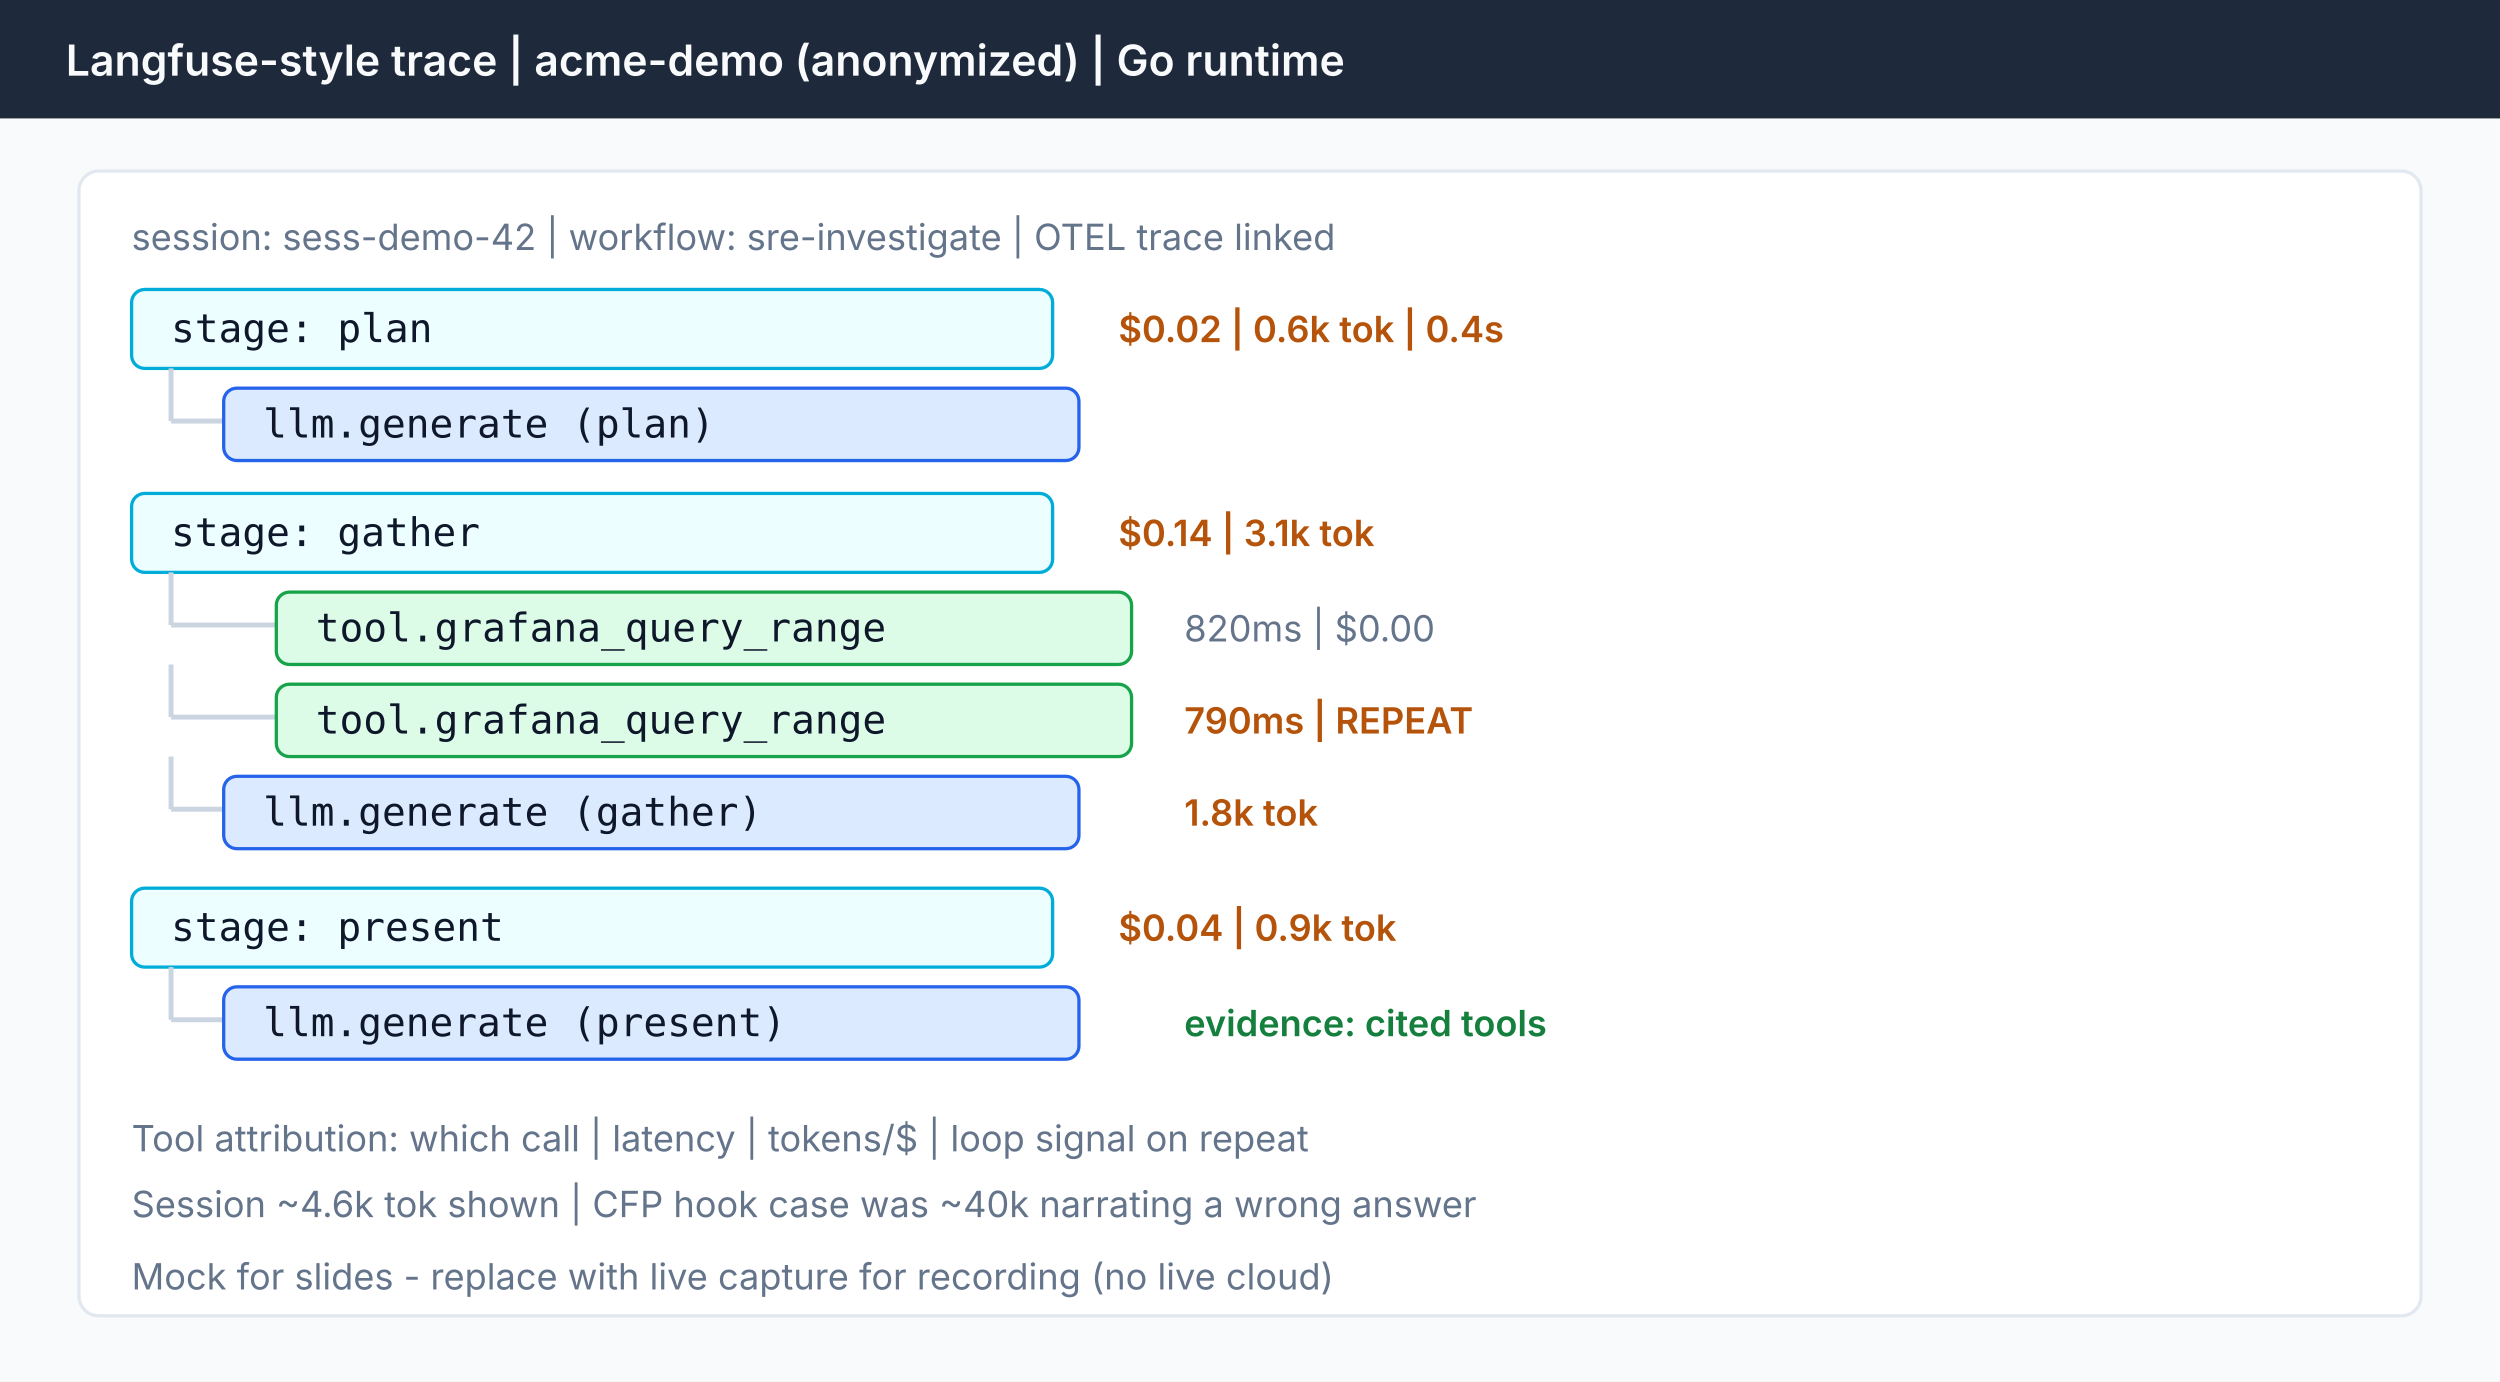
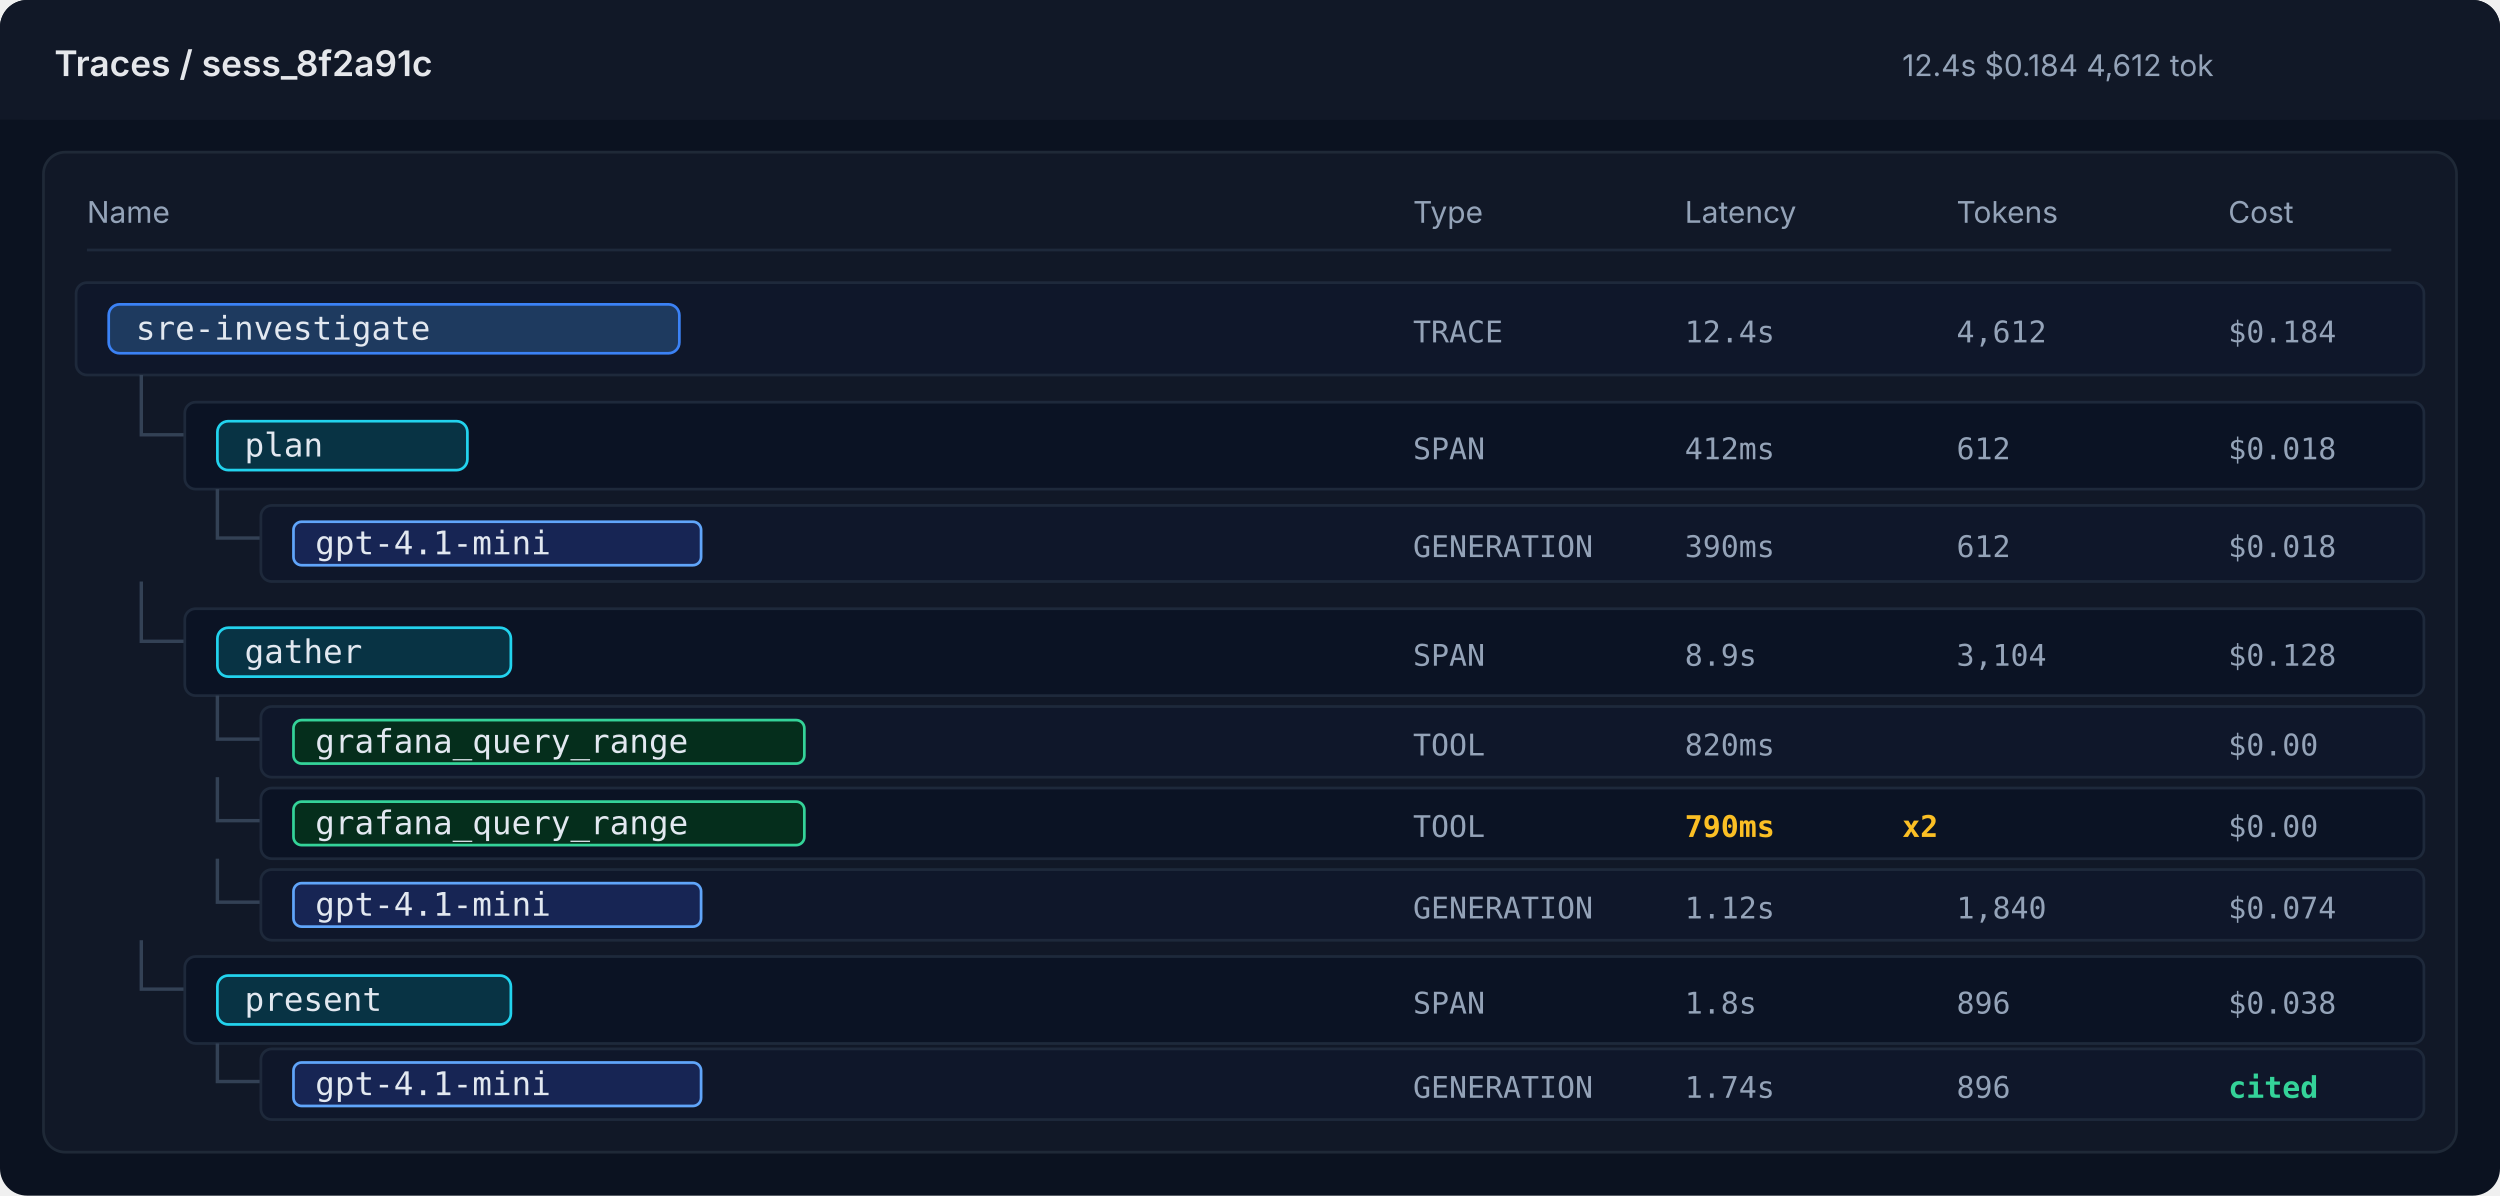
- <svg xmlns="http://www.w3.org/2000/svg" viewBox="0 0 760 420" role="img" aria-labelledby="title desc">
+ <svg xmlns="http://www.w3.org/2000/svg" viewBox="0 0 920 440" role="img" aria-labelledby="title desc">
  <defs>
    <style type="text/css">
-       .chrome { fill: #1e293b; }
-       .bg { fill: #f8fafc; }
-       .panel { fill: #ffffff; stroke: #e2e8f0; }
-       .tree { stroke: #cbd5e1; stroke-width: 1.5; fill: none; }
-       .span-llm { fill: #dbeafe; stroke: #2563eb; }
-       .span-tool { fill: #dcfce7; stroke: #16a34a; }
-       .span-stage { fill: #ecfeff; stroke: #00add8; }
-       .label { font: 500 12px ui-monospace, SFMono-Regular, Menlo, monospace; fill: #0f172a; }
-       .meta { font: 400 11px -apple-system, BlinkMacSystemFont, "Segoe UI", sans-serif; fill: #64748b; }
-       .header { font: 600 13px -apple-system, BlinkMacSystemFont, "Segoe UI", sans-serif; fill: #f8fafc; }
-       .cost { font: 600 11px -apple-system, BlinkMacSystemFont, "Segoe UI", sans-serif; fill: #b45309; }
-       .ok { font: 600 11px -apple-system, BlinkMacSystemFont, "Segoe UI", sans-serif; fill: #15803d; }
-       .warn { font: 600 11px -apple-system, BlinkMacSystemFont, "Segoe UI", sans-serif; fill: #b45309; }
+       .bg { fill: #0b1220; }
+       .top { fill: #111827; }
+       .panel { fill: #111827; stroke: #1f2937; }
+       .row { fill: #0f172a; stroke: #1e293b; }
+       .row-alt { fill: #0b1324; stroke: #1e293b; }
+       .pill-trace { fill: #1e3a5f; stroke: #3b82f6; }
+       .pill-gen { fill: #172554; stroke: #60a5fa; }
+       .pill-tool { fill: #052e1c; stroke: #34d399; }
+       .pill-span { fill: #083344; stroke: #22d3ee; }
+       /* tool rows use .pill-tool */
+       .h { font: 600 13px ui-sans-serif, system-ui, -apple-system, sans-serif; fill: #e5e7eb; }
+       .m { font: 400 11px ui-sans-serif, system-ui, -apple-system, sans-serif; fill: #94a3b8; }
+       .t { font: 500 12px ui-monospace, SFMono-Regular, Menlo, monospace; fill: #e2e8f0; }
+       .c { font: 500 11px ui-monospace, SFMono-Regular, Menlo, monospace; fill: #94a3b8; }
+       .ok { font: 600 11px ui-monospace, SFMono-Regular, Menlo, monospace; fill: #34d399; }
+       .warn { font: 600 11px ui-monospace, SFMono-Regular, Menlo, monospace; fill: #fbbf24; }
+       .tree { stroke: #334155; stroke-width: 1.25; fill: none; }
    </style>
  </defs>
-   <rect width="760" height="420" class="bg" />
-   <rect x="0" y="0" width="760" height="36" class="chrome" />
-   <text x="20" y="23" class="header">Langfuse-style trace | acme-demo (anonymized) | Go runtime</text>
-   <rect x="24" y="52" width="712" height="348" class="panel" rx="6" />
-   <text x="40" y="76" class="meta">session: sess-demo-42 | workflow: sre-investigate | OTEL trace linked</text>
-   <rect x="40" y="88" width="280" height="24" class="span-stage" rx="4" />
-   <text x="52" y="104" class="label">stage: plan</text>
-   <text x="340" y="104" class="cost">$0.02 | 0.6k tok | 0.4s</text>
-   <line x1="52" y1="112" x2="52" y2="128" class="tree" />
-   <line x1="52" y1="128" x2="68" y2="128" class="tree" />
-   <rect x="68" y="118" width="260" height="22" class="span-llm" rx="4" />
-   <text x="80" y="133" class="label">llm.generate (plan)</text>
-   <rect x="40" y="150" width="280" height="24" class="span-stage" rx="4" />
-   <text x="52" y="166" class="label">stage: gather</text>
-   <text x="340" y="166" class="cost">$0.14 | 3.1k tok</text>
-   <line x1="52" y1="174" x2="52" y2="190" class="tree" />
-   <line x1="52" y1="190" x2="84" y2="190" class="tree" />
-   <rect x="84" y="180" width="260" height="22" class="span-tool" rx="4" />
-   <text x="96" y="195" class="label">tool.grafana_query_range</text>
-   <text x="360" y="195" class="meta">820ms | $0.00</text>
-   <line x1="52" y1="202" x2="52" y2="218" class="tree" />
-   <line x1="52" y1="218" x2="84" y2="218" class="tree" />
-   <rect x="84" y="208" width="260" height="22" class="span-tool" rx="4" />
-   <text x="96" y="223" class="label">tool.grafana_query_range</text>
-   <text x="360" y="223" class="warn">790ms | REPEAT</text>
-   <line x1="52" y1="230" x2="52" y2="246" class="tree" />
-   <line x1="52" y1="246" x2="68" y2="246" class="tree" />
-   <rect x="68" y="236" width="260" height="22" class="span-llm" rx="4" />
-   <text x="80" y="251" class="label">llm.generate (gather)</text>
-   <text x="360" y="251" class="cost">1.8k tok</text>
-   <rect x="40" y="270" width="280" height="24" class="span-stage" rx="4" />
-   <text x="52" y="286" class="label">stage: present</text>
-   <text x="340" y="286" class="cost">$0.04 | 0.9k tok</text>
-   <line x1="52" y1="294" x2="52" y2="310" class="tree" />
-   <line x1="52" y1="310" x2="68" y2="310" class="tree" />
-   <rect x="68" y="300" width="260" height="22" class="span-llm" rx="4" />
-   <text x="80" y="315" class="label">llm.generate (present)</text>
-   <text x="360" y="315" class="ok">evidence: cited tools</text>
-   <text x="40" y="350" class="meta">Tool attribution: which call | latency | tokens/$ | loop signal on repeat</text>
-   <text x="40" y="370" class="meta">Session ~4.6k tok shown | CFP hook case was ~40k narrating a wrong answer</text>
-   <text x="40" y="392" class="meta">Mock for slides - replace with live capture for recording (no live cloud)</text>
+   <rect width="920" height="440" class="bg" rx="10" />
+   <rect x="0" y="0" width="920" height="44" class="top" rx="10" />
+   <rect x="0" y="22" width="920" height="22" class="top" />
+   <text x="20" y="28" class="h">Traces / sess_8f2a91c</text>
+   <text x="700" y="28" class="m">12.4s  $0.184  4,612 tok</text>
+   <rect x="16" y="56" width="888" height="368" class="panel" rx="8" />
+   <text x="32" y="82" class="m">Name</text>
+   <text x="520" y="82" class="m">Type</text>
+   <text x="620" y="82" class="m">Latency</text>
+   <text x="720" y="82" class="m">Tokens</text>
+   <text x="820" y="82" class="m">Cost</text>
+   <line x1="32" y1="92" x2="880" y2="92" stroke="#1e293b" />
+   <rect x="28" y="104" width="864" height="34" class="row" rx="4" />
+   <rect x="40" y="112" width="210" height="18" class="pill-trace" rx="4" />
+   <text x="50" y="125" class="t">sre-investigate</text>
+   <text x="520" y="126" class="c">TRACE</text>
+   <text x="620" y="126" class="c">12.4s</text>
+   <text x="720" y="126" class="c">4,612</text>
+   <text x="820" y="126" class="c">$0.184</text>
+   <path d="M52 138 v22 h16" class="tree" />
+   <rect x="68" y="148" width="824" height="32" class="row-alt" rx="4" />
+   <rect x="80" y="155" width="92" height="18" class="pill-span" rx="4" />
+   <text x="90" y="168" class="t">plan</text>
+   <text x="520" y="169" class="c">SPAN</text>
+   <text x="620" y="169" class="c">412ms</text>
+   <text x="720" y="169" class="c">612</text>
+   <text x="820" y="169" class="c">$0.018</text>
+   <path d="M80 180 v18 h16" class="tree" />
+   <rect x="96" y="186" width="796" height="28" class="row" rx="4" />
+   <rect x="108" y="192" width="150" height="16" class="pill-gen" rx="3" />
+   <text x="116" y="204" class="t">gpt-4.1-mini</text>
+   <text x="520" y="205" class="c">GENERATION</text>
+   <text x="620" y="205" class="c">390ms</text>
+   <text x="720" y="205" class="c">612</text>
+   <text x="820" y="205" class="c">$0.018</text>
+   <path d="M52 214 v22 h16" class="tree" />
+   <rect x="68" y="224" width="824" height="32" class="row-alt" rx="4" />
+   <rect x="80" y="231" width="108" height="18" class="pill-span" rx="4" />
+   <text x="90" y="244" class="t">gather</text>
+   <text x="520" y="245" class="c">SPAN</text>
+   <text x="620" y="245" class="c">8.9s</text>
+   <text x="720" y="245" class="c">3,104</text>
+   <text x="820" y="245" class="c">$0.128</text>
+   <path d="M80 256 v16 h16" class="tree" />
+   <rect x="96" y="260" width="796" height="26" class="row" rx="4" />
+   <rect x="108" y="265" width="188" height="16" class="pill-tool" rx="3" />
+   <text x="116" y="277" class="t">grafana_query_range</text>
+   <text x="520" y="278" class="c">TOOL</text>
+   <text x="620" y="278" class="c">820ms</text>
+   <text x="720" y="278" class="c" />
+   <text x="820" y="278" class="c">$0.00</text>
+   <path d="M80 286 v16 h16" class="tree" />
+   <rect x="96" y="290" width="796" height="26" class="row-alt" rx="4" />
+   <rect x="108" y="295" width="188" height="16" class="pill-tool" rx="3" />
+   <text x="116" y="307" class="t">grafana_query_range</text>
+   <text x="520" y="308" class="c">TOOL</text>
+   <text x="620" y="308" class="warn">790ms</text>
+   <text x="700" y="308" class="warn">x2</text>
+   <text x="720" y="308" class="c" />
+   <text x="820" y="308" class="c">$0.00</text>
+   <path d="M80 316 v16 h16" class="tree" />
+   <rect x="96" y="320" width="796" height="26" class="row" rx="4" />
+   <rect x="108" y="325" width="150" height="16" class="pill-gen" rx="3" />
+   <text x="116" y="337" class="t">gpt-4.1-mini</text>
+   <text x="520" y="338" class="c">GENERATION</text>
+   <text x="620" y="338" class="c">1.12s</text>
+   <text x="720" y="338" class="c">1,840</text>
+   <text x="820" y="338" class="c">$0.074</text>
+   <path d="M52 346 v18 h16" class="tree" />
+   <rect x="68" y="352" width="824" height="32" class="row-alt" rx="4" />
+   <rect x="80" y="359" width="108" height="18" class="pill-span" rx="4" />
+   <text x="90" y="372" class="t">present</text>
+   <text x="520" y="373" class="c">SPAN</text>
+   <text x="620" y="373" class="c">1.8s</text>
+   <text x="720" y="373" class="c">896</text>
+   <text x="820" y="373" class="c">$0.038</text>
+   <path d="M80 384 v14 h16" class="tree" />
+   <rect x="96" y="386" width="796" height="26" class="row" rx="4" />
+   <rect x="108" y="391" width="150" height="16" class="pill-gen" rx="3" />
+   <text x="116" y="403" class="t">gpt-4.1-mini</text>
+   <text x="520" y="404" class="c">GENERATION</text>
+   <text x="620" y="404" class="c">1.74s</text>
+   <text x="720" y="404" class="c">896</text>
+   <text x="820" y="404" class="ok">cited</text>
</svg>
